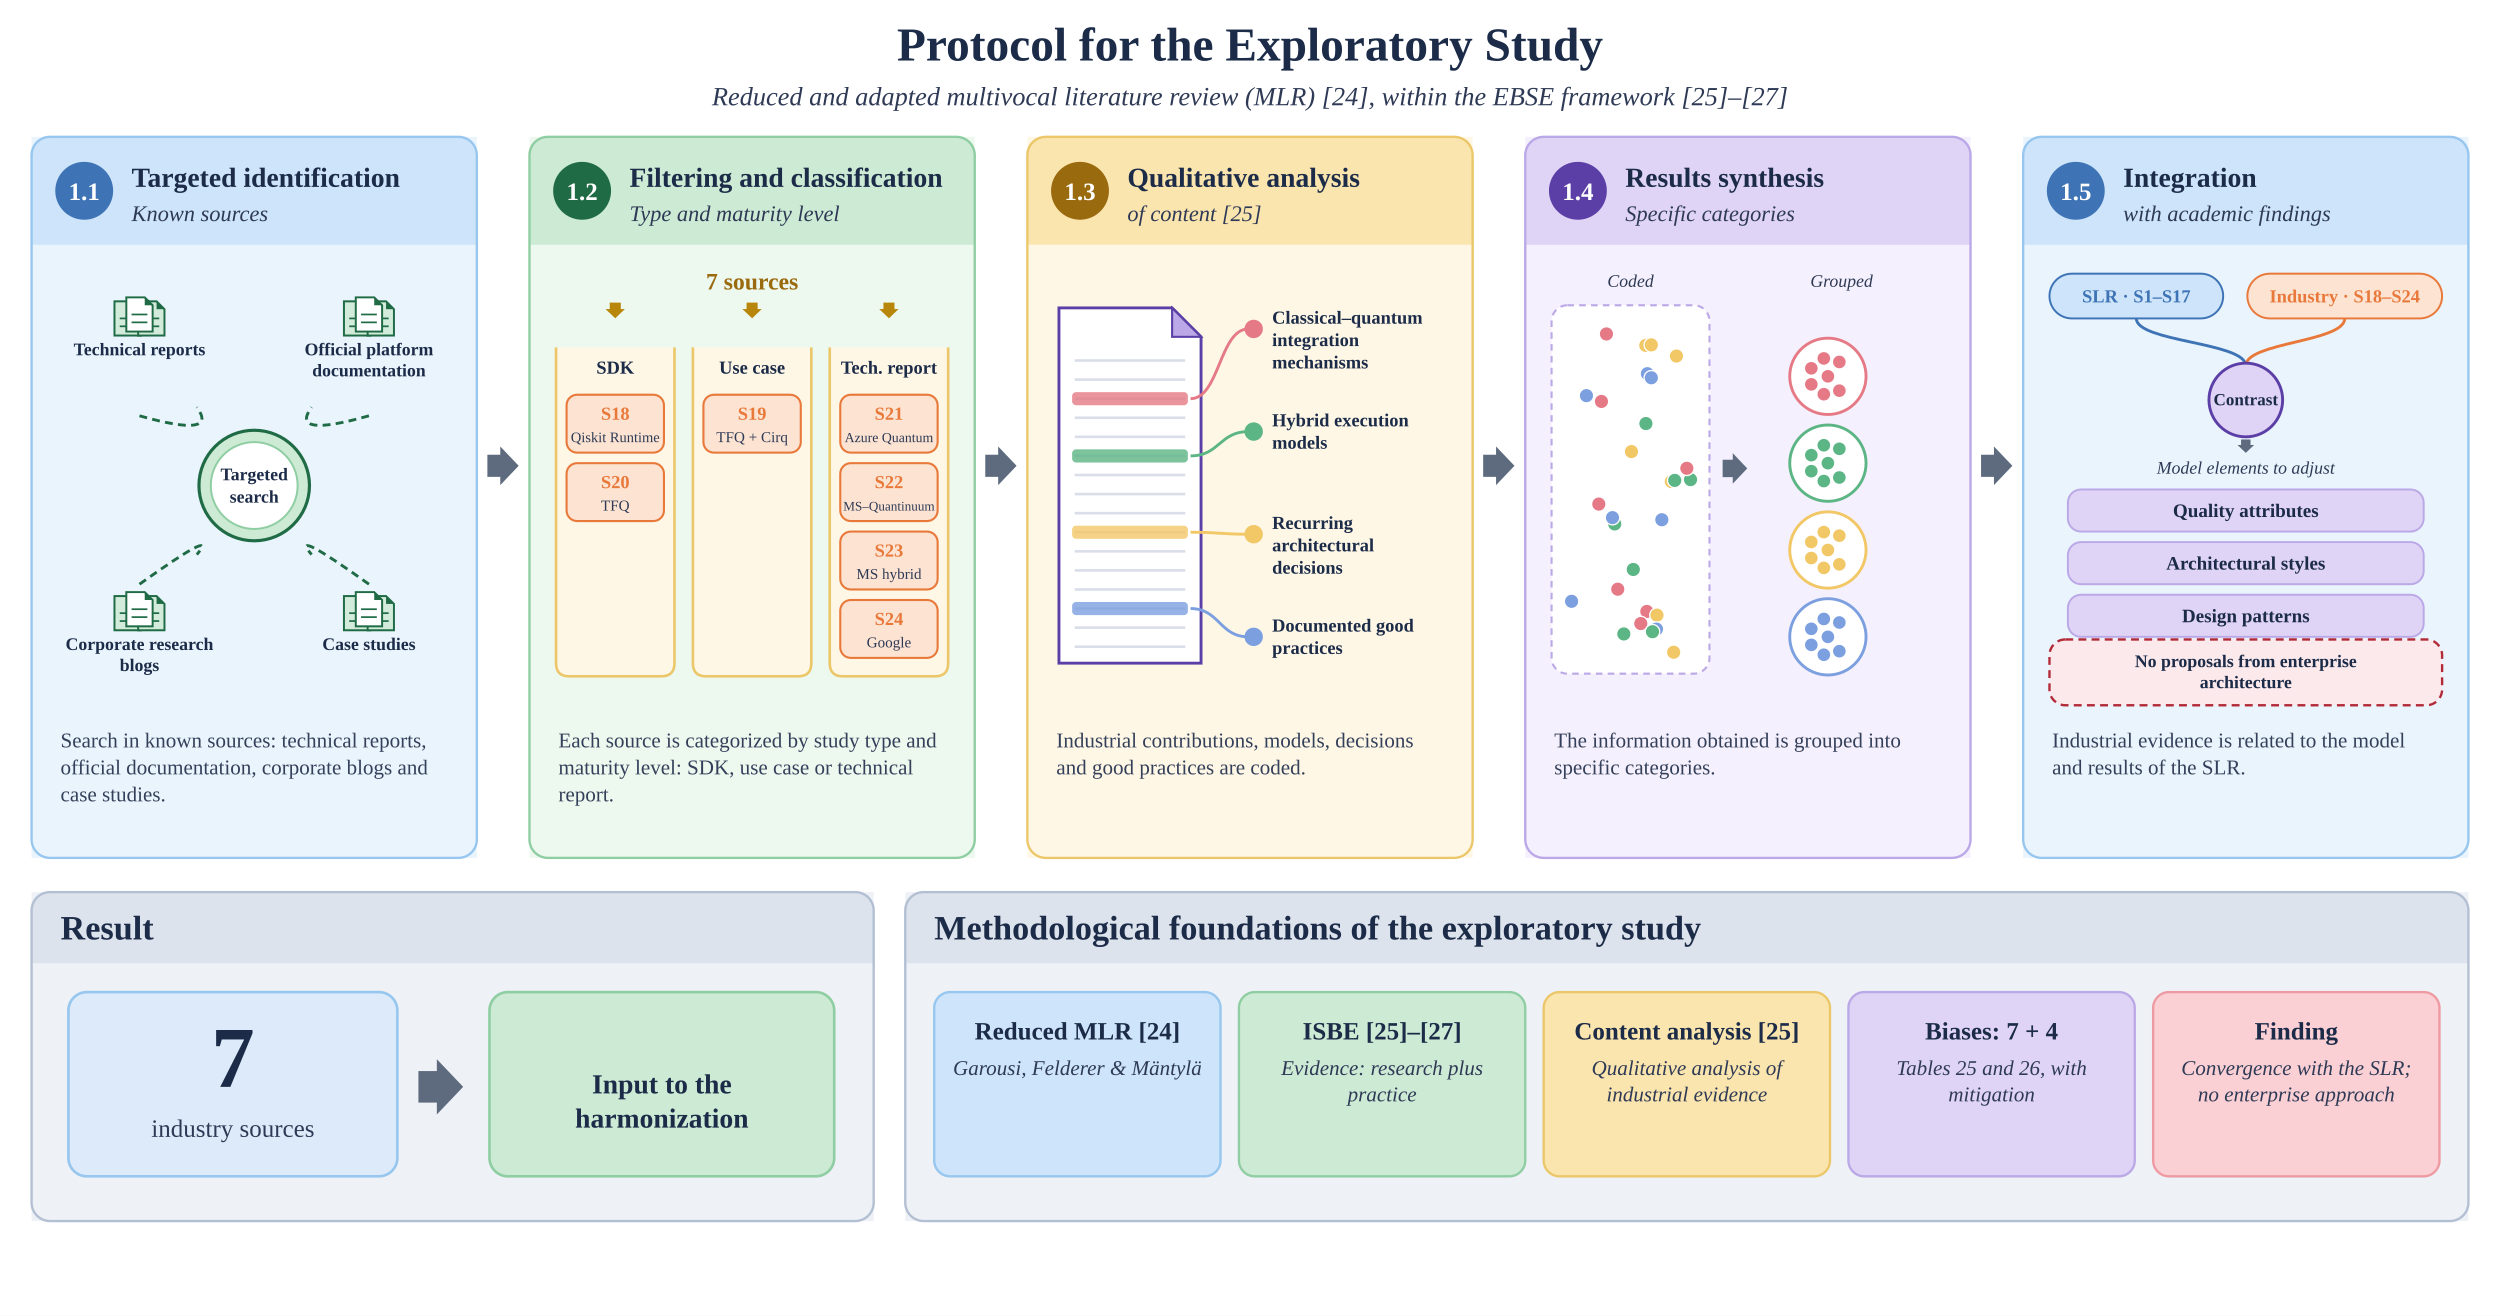
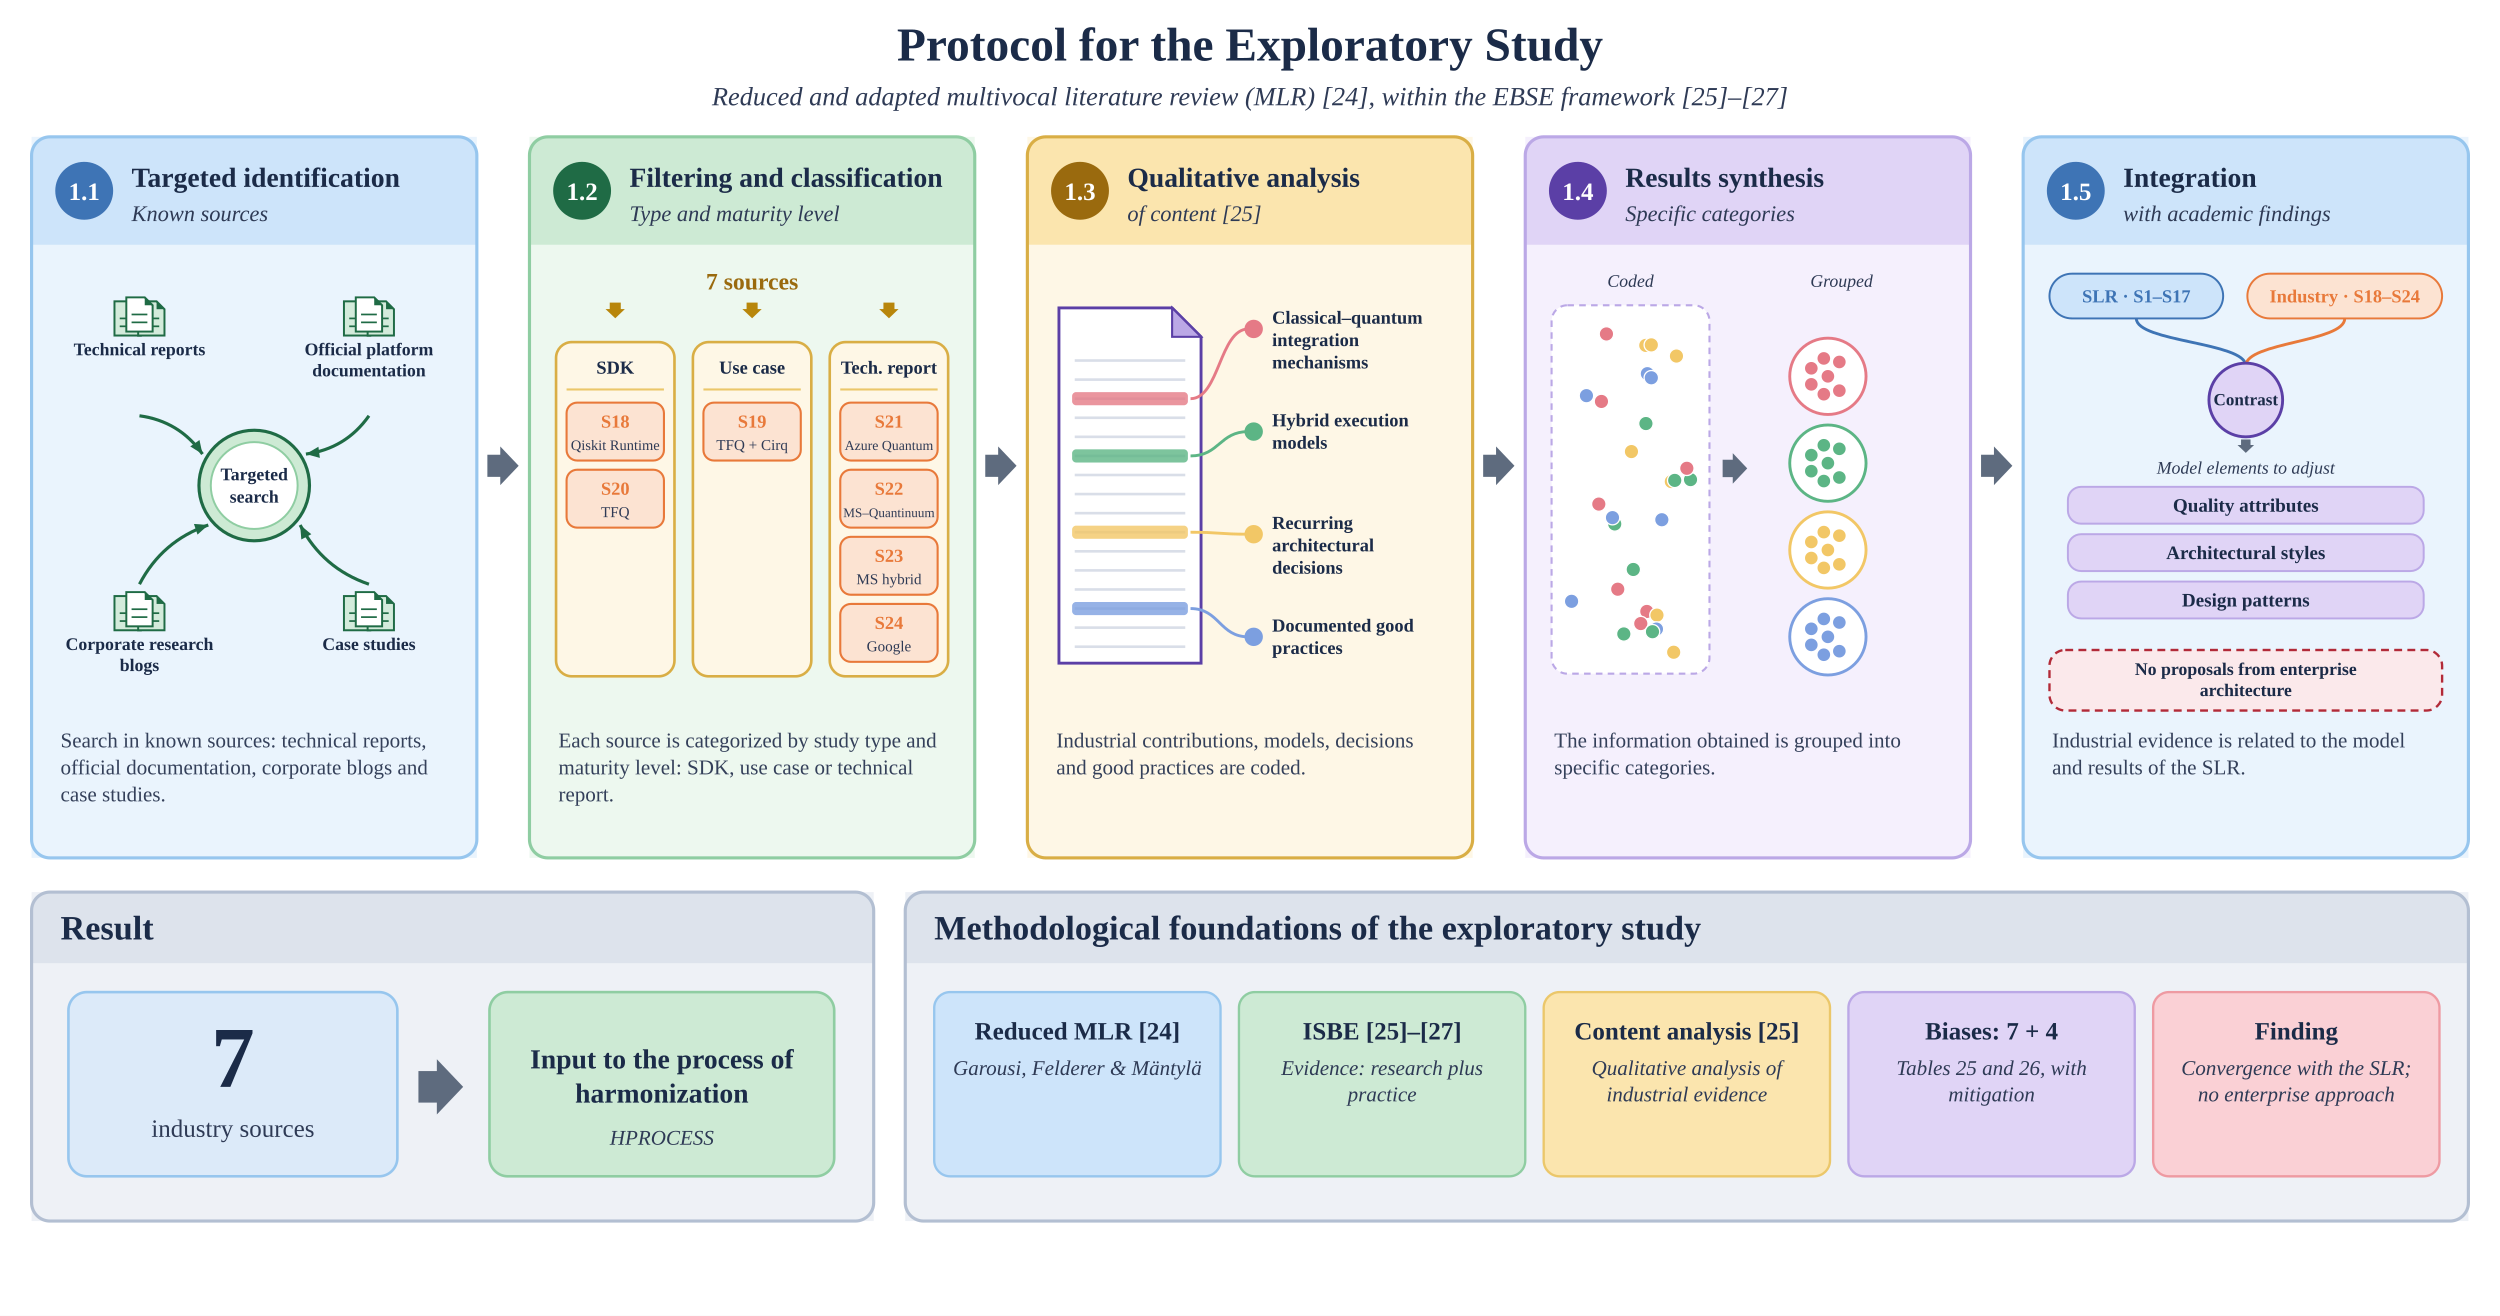
<svg xmlns="http://www.w3.org/2000/svg" viewBox="0 0 1900 1000" width="3800" height="2000" font-family="'Times New Roman', Times, 'Liberation Serif', serif">
  <rect width="1900" height="1000" fill="#FFFFFF" />
  <text x="950.0" y="46.0" font-size="36" font-weight="bold" fill="#1B2B48" text-anchor="middle" font-style="normal">Protocol for the Exploratory Study</text>
  <text x="950.0" y="80.0" font-size="20" font-weight="normal" fill="#2E3A55" text-anchor="middle" font-style="italic">Reduced and adapted multivocal literature review (MLR) [24], within the EBSE framework [25]–[27]</text>
  <rect x="24.0" y="104" width="338.4" height="548" fill="#EAF4FD" />
  <path d="M24.0,186 V118 Q24.0,104 38.0,104 H348.4 Q362.4,104 362.4,118 V186 Z" fill="#CDE4FA" />
-   <rect x="24.0" y="104" width="338.4" height="548" rx="14" fill="none" stroke="#97C6EE" stroke-width="1.8" />
+   <rect x="24.0" y="104" width="338.4" height="548" rx="14" fill="none" stroke="#97C6EE" stroke-width="2.4" />
  <circle cx="64.0" cy="145.0" r="22" fill="#3E74B5" />
  <text x="64.0" y="152.0" font-size="19" font-weight="bold" fill="#FFFFFF" text-anchor="middle" font-style="normal">1.1</text>
  <text x="100.0" y="142.0" font-size="21" font-weight="bold" fill="#1B2B48" text-anchor="start" font-style="normal">Targeted identification</text>
  <text x="100.0" y="168.0" font-size="17" font-weight="normal" fill="#2E3A55" text-anchor="start" font-style="italic">Known sources</text>
  <text x="46.0" y="568.0" font-size="16" font-weight="normal" fill="#34405A" text-anchor="start" font-style="normal">Search in known sources: technical reports,</text>
  <text x="46.0" y="588.5" font-size="16" font-weight="normal" fill="#34405A" text-anchor="start" font-style="normal">official documentation, corporate blogs and</text>
  <text x="46.0" y="609.0" font-size="16" font-weight="normal" fill="#34405A" text-anchor="start" font-style="normal">case studies.</text>
  <polygon points="370.4,345.6 380.2,345.6 380.2,339.3 394.2,354.0 380.2,368.7 380.2,362.4 370.4,362.4" fill="#5E6B7E" />
  <rect x="402.4" y="104" width="338.4" height="548" fill="#EDF8EF" />
  <path d="M402.4,186 V118 Q402.4,104 416.4,104 H726.8 Q740.8,104 740.8,118 V186 Z" fill="#CDEAD4" />
-   <rect x="402.4" y="104" width="338.4" height="548" rx="14" fill="none" stroke="#8FCDA2" stroke-width="1.8" />
+   <rect x="402.4" y="104" width="338.4" height="548" rx="14" fill="none" stroke="#8FCDA2" stroke-width="2.4" />
  <circle cx="442.4" cy="145.0" r="22" fill="#1F6B45" />
  <text x="442.4" y="152.0" font-size="19" font-weight="bold" fill="#FFFFFF" text-anchor="middle" font-style="normal">1.2</text>
  <text x="478.4" y="142.0" font-size="21" font-weight="bold" fill="#1B2B48" text-anchor="start" font-style="normal">Filtering and classification</text>
  <text x="478.4" y="168.0" font-size="17" font-weight="normal" fill="#2E3A55" text-anchor="start" font-style="italic">Type and maturity level</text>
  <text x="424.4" y="568.0" font-size="16" font-weight="normal" fill="#34405A" text-anchor="start" font-style="normal">Each source is categorized by study type and</text>
  <text x="424.4" y="588.5" font-size="16" font-weight="normal" fill="#34405A" text-anchor="start" font-style="normal">maturity level: SDK, use case or technical</text>
  <text x="424.4" y="609.0" font-size="16" font-weight="normal" fill="#34405A" text-anchor="start" font-style="normal">report.</text>
  <polygon points="748.8,345.6 758.6,345.6 758.6,339.3 772.6,354.0 758.6,368.7 758.6,362.4 748.8,362.4" fill="#5E6B7E" />
  <rect x="780.8" y="104" width="338.4" height="548" fill="#FEF7E6" />
  <path d="M780.8,186 V118 Q780.8,104 794.8,104 H1105.2 Q1119.2,104 1119.2,118 V186 Z" fill="#FBE5AE" />
-   <rect x="780.8" y="104" width="338.4" height="548" rx="14" fill="none" stroke="#EBC76A" stroke-width="1.8" />
+   <rect x="780.8" y="104" width="338.4" height="548" rx="14" fill="none" stroke="#D9AE45" stroke-width="2.4" />
  <circle cx="820.8" cy="145.0" r="22" fill="#9A6A0E" />
  <text x="820.8" y="152.0" font-size="19" font-weight="bold" fill="#FFFFFF" text-anchor="middle" font-style="normal">1.3</text>
  <text x="856.8" y="142.0" font-size="21" font-weight="bold" fill="#1B2B48" text-anchor="start" font-style="normal">Qualitative analysis</text>
  <text x="856.8" y="168.0" font-size="17" font-weight="normal" fill="#2E3A55" text-anchor="start" font-style="italic">of content [25]</text>
  <text x="802.8" y="568.0" font-size="16" font-weight="normal" fill="#34405A" text-anchor="start" font-style="normal">Industrial contributions, models, decisions</text>
  <text x="802.8" y="588.5" font-size="16" font-weight="normal" fill="#34405A" text-anchor="start" font-style="normal">and good practices are coded.</text>
  <polygon points="1127.2,345.6 1137.0,345.6 1137.0,339.3 1151.0,354.0 1137.0,368.7 1137.0,362.4 1127.2,362.4" fill="#5E6B7E" />
  <rect x="1159.2" y="104" width="338.4" height="548" fill="#F5F0FD" />
  <path d="M1159.2,186 V118 Q1159.2,104 1173.2,104 H1483.6 Q1497.6,104 1497.6,118 V186 Z" fill="#E0D4F6" />
-   <rect x="1159.2" y="104" width="338.4" height="548" rx="14" fill="none" stroke="#BBA8E6" stroke-width="1.8" />
+   <rect x="1159.2" y="104" width="338.4" height="548" rx="14" fill="none" stroke="#BBA8E6" stroke-width="2.4" />
  <circle cx="1199.2" cy="145.0" r="22" fill="#5B3FA6" />
  <text x="1199.2" y="152.0" font-size="19" font-weight="bold" fill="#FFFFFF" text-anchor="middle" font-style="normal">1.4</text>
  <text x="1235.2" y="142.0" font-size="21" font-weight="bold" fill="#1B2B48" text-anchor="start" font-style="normal">Results synthesis</text>
  <text x="1235.2" y="168.0" font-size="17" font-weight="normal" fill="#2E3A55" text-anchor="start" font-style="italic">Specific categories</text>
  <text x="1181.2" y="568.0" font-size="16" font-weight="normal" fill="#34405A" text-anchor="start" font-style="normal">The information obtained is grouped into</text>
  <text x="1181.2" y="588.5" font-size="16" font-weight="normal" fill="#34405A" text-anchor="start" font-style="normal">specific categories.</text>
  <polygon points="1505.6,345.6 1515.4,345.6 1515.4,339.3 1529.4,354.0 1515.4,368.7 1515.4,362.4 1505.6,362.4" fill="#5E6B7E" />
  <rect x="1537.6" y="104" width="338.4" height="548" fill="#EAF4FD" />
  <path d="M1537.6,186 V118 Q1537.6,104 1551.6,104 H1862.0 Q1876.0,104 1876.0,118 V186 Z" fill="#CDE4FA" />
-   <rect x="1537.6" y="104" width="338.4" height="548" rx="14" fill="none" stroke="#97C6EE" stroke-width="1.8" />
+   <rect x="1537.6" y="104" width="338.4" height="548" rx="14" fill="none" stroke="#97C6EE" stroke-width="2.4" />
  <circle cx="1577.6" cy="145.0" r="22" fill="#3E74B5" />
  <text x="1577.6" y="152.0" font-size="19" font-weight="bold" fill="#FFFFFF" text-anchor="middle" font-style="normal">1.5</text>
  <text x="1613.6" y="142.0" font-size="21" font-weight="bold" fill="#1B2B48" text-anchor="start" font-style="normal">Integration</text>
  <text x="1613.6" y="168.0" font-size="17" font-weight="normal" fill="#2E3A55" text-anchor="start" font-style="italic">with academic findings</text>
  <text x="1559.6" y="568.0" font-size="16" font-weight="normal" fill="#34405A" text-anchor="start" font-style="normal">Industrial evidence is related to the model</text>
  <text x="1559.6" y="588.5" font-size="16" font-weight="normal" fill="#34405A" text-anchor="start" font-style="normal">and results of the SLR.</text>
-   <path d="M106.0,316.0 Q167.0,333.3 149.6,309.5" fill="none" stroke="#1F6B45" stroke-width="2.2" stroke-dasharray="6 4" />
-   <path d="M280.4,316.0 Q219.4,333.3 236.8,309.5" fill="none" stroke="#1F6B45" stroke-width="2.2" stroke-dasharray="6 4" />
-   <path d="M106.0,444.0 Q167.0,400.5 149.6,421.5" fill="none" stroke="#1F6B45" stroke-width="2.2" stroke-dasharray="6 4" />
-   <path d="M280.4,444.0 Q219.4,400.5 236.8,421.5" fill="none" stroke="#1F6B45" stroke-width="2.2" stroke-dasharray="6 4" />
+   <path d="M106.0,316.0 Q136.3,320.1 153.9,345.1" fill="none" stroke="#1F6B45" stroke-width="2.4" />
+   <polygon points="153.9,345.1 144.6,339.3 151.6,334.4" fill="#1F6B45" />
+   <path d="M280.4,316.0 Q262.8,341.0 232.5,345.1" fill="none" stroke="#1F6B45" stroke-width="2.4" />
+   <polygon points="232.5,345.1 242.0,339.5 243.1,348.0" fill="#1F6B45" />
+   <path d="M106.0,444.0 Q123.2,411.0 158.3,399.0" fill="none" stroke="#1F6B45" stroke-width="2.4" />
+   <polygon points="158.3,399.0 150.1,406.3 147.4,398.2" fill="#1F6B45" />
+   <path d="M280.4,444.0 Q245.2,432.0 228.1,399.0" fill="none" stroke="#1F6B45" stroke-width="2.4" />
+   <polygon points="228.1,399.0 236.6,406.0 229.0,410.0" fill="#1F6B45" />
  <circle cx="193.2" cy="369.0" r="42" fill="#CDEAD4" stroke="#1F6B45" stroke-width="2.4" />
  <circle cx="193.2" cy="369.0" r="33" fill="#FFFFFF" stroke="#8FCDA2" stroke-width="1.5" />
  <text x="193.2" y="365.0" font-size="13.5" font-weight="bold" fill="#1B2B48" text-anchor="middle" font-style="normal">Targeted</text>
  <text x="193.2" y="382.0" font-size="13.5" font-weight="bold" fill="#1B2B48" text-anchor="middle" font-style="normal">search</text>
  <polygon points="87.0,229.0 101.0,229.0 107.0,235.0 107.0,255.0 87.0,255.0" fill="#D3EBDB" stroke="#1F6B45" stroke-width="1.5" />
  <polygon points="101.0,229.0 101.0,235.0 107.0,235.0" fill="#1F6B45" />
  <line x1="91.0" y1="242.0" x2="103.0" y2="242.0" stroke="#1F6B45" stroke-width="1.3" />
  <line x1="91.0" y1="248.0" x2="103.0" y2="248.0" stroke="#1F6B45" stroke-width="1.3" />
  <polygon points="105.0,229.0 119.0,229.0 125.0,235.0 125.0,255.0 105.0,255.0" fill="#D3EBDB" stroke="#1F6B45" stroke-width="1.5" />
  <polygon points="119.0,229.0 119.0,235.0 125.0,235.0" fill="#1F6B45" />
  <line x1="109.0" y1="242.0" x2="121.0" y2="242.0" stroke="#1F6B45" stroke-width="1.3" />
  <line x1="109.0" y1="248.0" x2="121.0" y2="248.0" stroke="#1F6B45" stroke-width="1.3" />
  <polygon points="96.0,226.0 110.0,226.0 116.0,232.0 116.0,252.0 96.0,252.0" fill="#FFFFFF" stroke="#1F6B45" stroke-width="1.5" />
  <polygon points="110.0,226.0 110.0,232.0 116.0,232.0" fill="#1F6B45" />
  <line x1="100.0" y1="239.0" x2="112.0" y2="239.0" stroke="#1F6B45" stroke-width="1.3" />
  <line x1="100.0" y1="245.0" x2="112.0" y2="245.0" stroke="#1F6B45" stroke-width="1.3" />
  <text x="106.0" y="270.0" font-size="13.5" font-weight="bold" fill="#1B2B48" text-anchor="middle" font-style="normal">Technical reports</text>
  <polygon points="261.4,229.0 275.4,229.0 281.4,235.0 281.4,255.0 261.4,255.0" fill="#D3EBDB" stroke="#1F6B45" stroke-width="1.5" />
  <polygon points="275.4,229.0 275.4,235.0 281.4,235.0" fill="#1F6B45" />
  <line x1="265.4" y1="242.0" x2="277.4" y2="242.0" stroke="#1F6B45" stroke-width="1.3" />
  <line x1="265.4" y1="248.0" x2="277.4" y2="248.0" stroke="#1F6B45" stroke-width="1.3" />
  <polygon points="279.4,229.0 293.4,229.0 299.4,235.0 299.4,255.0 279.4,255.0" fill="#D3EBDB" stroke="#1F6B45" stroke-width="1.5" />
  <polygon points="293.4,229.0 293.4,235.0 299.4,235.0" fill="#1F6B45" />
  <line x1="283.4" y1="242.0" x2="295.4" y2="242.0" stroke="#1F6B45" stroke-width="1.3" />
  <line x1="283.4" y1="248.0" x2="295.4" y2="248.0" stroke="#1F6B45" stroke-width="1.3" />
  <polygon points="270.4,226.0 284.4,226.0 290.4,232.0 290.4,252.0 270.4,252.0" fill="#FFFFFF" stroke="#1F6B45" stroke-width="1.5" />
  <polygon points="284.4,226.0 284.4,232.0 290.4,232.0" fill="#1F6B45" />
  <line x1="274.4" y1="239.0" x2="286.4" y2="239.0" stroke="#1F6B45" stroke-width="1.3" />
  <line x1="274.4" y1="245.0" x2="286.4" y2="245.0" stroke="#1F6B45" stroke-width="1.3" />
  <text x="280.4" y="270.0" font-size="13.5" font-weight="bold" fill="#1B2B48" text-anchor="middle" font-style="normal">Official platform</text>
  <text x="280.4" y="286.0" font-size="13.5" font-weight="bold" fill="#1B2B48" text-anchor="middle" font-style="normal">documentation</text>
  <polygon points="87.0,453.0 101.0,453.0 107.0,459.0 107.0,479.0 87.0,479.0" fill="#D3EBDB" stroke="#1F6B45" stroke-width="1.5" />
  <polygon points="101.0,453.0 101.0,459.0 107.0,459.0" fill="#1F6B45" />
  <line x1="91.0" y1="466.0" x2="103.0" y2="466.0" stroke="#1F6B45" stroke-width="1.3" />
  <line x1="91.0" y1="472.0" x2="103.0" y2="472.0" stroke="#1F6B45" stroke-width="1.3" />
  <polygon points="105.0,453.0 119.0,453.0 125.0,459.0 125.0,479.0 105.0,479.0" fill="#D3EBDB" stroke="#1F6B45" stroke-width="1.5" />
  <polygon points="119.0,453.0 119.0,459.0 125.0,459.0" fill="#1F6B45" />
  <line x1="109.0" y1="466.0" x2="121.0" y2="466.0" stroke="#1F6B45" stroke-width="1.3" />
  <line x1="109.0" y1="472.0" x2="121.0" y2="472.0" stroke="#1F6B45" stroke-width="1.3" />
  <polygon points="96.0,450.0 110.0,450.0 116.0,456.0 116.0,476.0 96.0,476.0" fill="#FFFFFF" stroke="#1F6B45" stroke-width="1.5" />
  <polygon points="110.0,450.0 110.0,456.0 116.0,456.0" fill="#1F6B45" />
  <line x1="100.0" y1="463.0" x2="112.0" y2="463.0" stroke="#1F6B45" stroke-width="1.3" />
  <line x1="100.0" y1="469.0" x2="112.0" y2="469.0" stroke="#1F6B45" stroke-width="1.3" />
  <text x="106.0" y="494.0" font-size="13.5" font-weight="bold" fill="#1B2B48" text-anchor="middle" font-style="normal">Corporate research</text>
  <text x="106.0" y="510.0" font-size="13.5" font-weight="bold" fill="#1B2B48" text-anchor="middle" font-style="normal">blogs</text>
  <polygon points="261.4,453.0 275.4,453.0 281.4,459.0 281.4,479.0 261.4,479.0" fill="#D3EBDB" stroke="#1F6B45" stroke-width="1.5" />
  <polygon points="275.4,453.0 275.4,459.0 281.4,459.0" fill="#1F6B45" />
  <line x1="265.4" y1="466.0" x2="277.4" y2="466.0" stroke="#1F6B45" stroke-width="1.3" />
  <line x1="265.4" y1="472.0" x2="277.4" y2="472.0" stroke="#1F6B45" stroke-width="1.3" />
  <polygon points="279.4,453.0 293.4,453.0 299.4,459.0 299.4,479.0 279.4,479.0" fill="#D3EBDB" stroke="#1F6B45" stroke-width="1.5" />
  <polygon points="293.4,453.0 293.4,459.0 299.4,459.0" fill="#1F6B45" />
  <line x1="283.4" y1="466.0" x2="295.4" y2="466.0" stroke="#1F6B45" stroke-width="1.3" />
  <line x1="283.4" y1="472.0" x2="295.4" y2="472.0" stroke="#1F6B45" stroke-width="1.3" />
  <polygon points="270.4,450.0 284.4,450.0 290.4,456.0 290.4,476.0 270.4,476.0" fill="#FFFFFF" stroke="#1F6B45" stroke-width="1.5" />
  <polygon points="284.4,450.0 284.4,456.0 290.4,456.0" fill="#1F6B45" />
  <line x1="274.4" y1="463.0" x2="286.4" y2="463.0" stroke="#1F6B45" stroke-width="1.3" />
  <line x1="274.4" y1="469.0" x2="286.4" y2="469.0" stroke="#1F6B45" stroke-width="1.3" />
  <text x="280.4" y="494.0" font-size="13.5" font-weight="bold" fill="#1B2B48" text-anchor="middle" font-style="normal">Case studies</text>
  <text x="571.6" y="220.0" font-size="18" font-weight="bold" fill="#9A6A0E" text-anchor="middle" font-style="normal">7 sources</text>
  <polygon points="463.4,230.0 463.4,234.9 460.2,234.9 467.6,241.9 474.9,234.9 471.8,234.9 471.8,230.0" fill="#B8860B" />
-   <path d="M422.6,264 V504 Q422.6,514 432.6,514 H502.6 Q512.6,514 512.6,504 V264" fill="#FEF7E6" stroke="#EBC76A" stroke-width="2" />
+   <rect x="422.6" y="260.0" width="90.0" height="254.0" rx="12" fill="#FEF7E6" stroke="#D9AE45" stroke-width="2" />
+   <line x1="430.6" y1="296.0" x2="504.6" y2="296.0" stroke="#EBC76A" stroke-width="1.6" />
  <text x="467.6" y="284.0" font-size="14" font-weight="bold" fill="#1B2B48" text-anchor="middle" font-style="normal">SDK</text>
-   <rect x="430.6" y="300.0" width="74.0" height="44.0" rx="8" fill="#FCE3D2" stroke="#E8793A" stroke-width="1.6" />
-   <text x="467.6" y="319.0" font-size="14" font-weight="bold" fill="#E8793A" text-anchor="middle" font-style="normal">S18</text>
-   <text x="467.6" y="336.0" font-size="11.0" font-weight="normal" fill="#2E3A55" text-anchor="middle" font-style="normal">Qiskit Runtime</text>
-   <rect x="430.6" y="352.0" width="74.0" height="44.0" rx="8" fill="#FCE3D2" stroke="#E8793A" stroke-width="1.6" />
-   <text x="467.6" y="371.0" font-size="14" font-weight="bold" fill="#E8793A" text-anchor="middle" font-style="normal">S20</text>
-   <text x="467.6" y="388.0" font-size="11.5" font-weight="normal" fill="#2E3A55" text-anchor="middle" font-style="normal">TFQ</text>
+   <rect x="430.6" y="306.0" width="74.0" height="44.0" rx="8" fill="#FCE3D2" stroke="#E8793A" stroke-width="1.6" />
+   <text x="467.6" y="325.0" font-size="14" font-weight="bold" fill="#E8793A" text-anchor="middle" font-style="normal">S18</text>
+   <text x="467.6" y="342.0" font-size="11.0" font-weight="normal" fill="#2E3A55" text-anchor="middle" font-style="normal">Qiskit Runtime</text>
+   <rect x="430.6" y="357.0" width="74.0" height="44.0" rx="8" fill="#FCE3D2" stroke="#E8793A" stroke-width="1.6" />
+   <text x="467.6" y="376.0" font-size="14" font-weight="bold" fill="#E8793A" text-anchor="middle" font-style="normal">S20</text>
+   <text x="467.6" y="393.0" font-size="11.5" font-weight="normal" fill="#2E3A55" text-anchor="middle" font-style="normal">TFQ</text>
  <polygon points="567.4,230.0 567.4,234.9 564.2,234.9 571.6,241.9 578.9,234.9 575.8,234.9 575.8,230.0" fill="#B8860B" />
-   <path d="M526.6,264 V504 Q526.6,514 536.6,514 H606.6 Q616.6,514 616.6,504 V264" fill="#FEF7E6" stroke="#EBC76A" stroke-width="2" />
+   <rect x="526.6" y="260.0" width="90.0" height="254.0" rx="12" fill="#FEF7E6" stroke="#D9AE45" stroke-width="2" />
+   <line x1="534.6" y1="296.0" x2="608.6" y2="296.0" stroke="#EBC76A" stroke-width="1.6" />
  <text x="571.6" y="284.0" font-size="14" font-weight="bold" fill="#1B2B48" text-anchor="middle" font-style="normal">Use case</text>
-   <rect x="534.6" y="300.0" width="74.0" height="44.0" rx="8" fill="#FCE3D2" stroke="#E8793A" stroke-width="1.6" />
-   <text x="571.6" y="319.0" font-size="14" font-weight="bold" fill="#E8793A" text-anchor="middle" font-style="normal">S19</text>
-   <text x="571.6" y="336.0" font-size="11.5" font-weight="normal" fill="#2E3A55" text-anchor="middle" font-style="normal">TFQ + Cirq</text>
+   <rect x="534.6" y="306.0" width="74.0" height="44.0" rx="8" fill="#FCE3D2" stroke="#E8793A" stroke-width="1.6" />
+   <text x="571.6" y="325.0" font-size="14" font-weight="bold" fill="#E8793A" text-anchor="middle" font-style="normal">S19</text>
+   <text x="571.6" y="342.0" font-size="11.5" font-weight="normal" fill="#2E3A55" text-anchor="middle" font-style="normal">TFQ + Cirq</text>
  <polygon points="671.4,230.0 671.4,234.9 668.2,234.9 675.6,241.9 682.9,234.9 679.8,234.9 679.8,230.0" fill="#B8860B" />
-   <path d="M630.6,264 V504 Q630.6,514 640.6,514 H710.6 Q720.6,514 720.6,504 V264" fill="#FEF7E6" stroke="#EBC76A" stroke-width="2" />
+   <rect x="630.6" y="260.0" width="90.0" height="254.0" rx="12" fill="#FEF7E6" stroke="#D9AE45" stroke-width="2" />
+   <line x1="638.6" y1="296.0" x2="712.6" y2="296.0" stroke="#EBC76A" stroke-width="1.6" />
  <text x="675.6" y="284.0" font-size="14" font-weight="bold" fill="#1B2B48" text-anchor="middle" font-style="normal">Tech. report</text>
-   <rect x="638.6" y="300.0" width="74.0" height="44.0" rx="8" fill="#FCE3D2" stroke="#E8793A" stroke-width="1.6" />
-   <text x="675.6" y="319.0" font-size="14" font-weight="bold" fill="#E8793A" text-anchor="middle" font-style="normal">S21</text>
-   <text x="675.6" y="336.0" font-size="10.5" font-weight="normal" fill="#2E3A55" text-anchor="middle" font-style="normal">Azure Quantum</text>
-   <rect x="638.6" y="352.0" width="74.0" height="44.0" rx="8" fill="#FCE3D2" stroke="#E8793A" stroke-width="1.6" />
-   <text x="675.6" y="371.0" font-size="14" font-weight="bold" fill="#E8793A" text-anchor="middle" font-style="normal">S22</text>
-   <text x="675.6" y="388.0" font-size="10.0" font-weight="normal" fill="#2E3A55" text-anchor="middle" font-style="normal">MS–Quantinuum</text>
-   <rect x="638.6" y="404.0" width="74.0" height="44.0" rx="8" fill="#FCE3D2" stroke="#E8793A" stroke-width="1.6" />
-   <text x="675.6" y="423.0" font-size="14" font-weight="bold" fill="#E8793A" text-anchor="middle" font-style="normal">S23</text>
-   <text x="675.6" y="440.0" font-size="11.5" font-weight="normal" fill="#2E3A55" text-anchor="middle" font-style="normal">MS hybrid</text>
-   <rect x="638.6" y="456.0" width="74.0" height="44.0" rx="8" fill="#FCE3D2" stroke="#E8793A" stroke-width="1.6" />
-   <text x="675.6" y="475.0" font-size="14" font-weight="bold" fill="#E8793A" text-anchor="middle" font-style="normal">S24</text>
-   <text x="675.6" y="492.0" font-size="11.5" font-weight="normal" fill="#2E3A55" text-anchor="middle" font-style="normal">Google</text>
+   <rect x="638.6" y="306.0" width="74.0" height="44.0" rx="8" fill="#FCE3D2" stroke="#E8793A" stroke-width="1.6" />
+   <text x="675.6" y="325.0" font-size="14" font-weight="bold" fill="#E8793A" text-anchor="middle" font-style="normal">S21</text>
+   <text x="675.6" y="342.0" font-size="10.5" font-weight="normal" fill="#2E3A55" text-anchor="middle" font-style="normal">Azure Quantum</text>
+   <rect x="638.6" y="357.0" width="74.0" height="44.0" rx="8" fill="#FCE3D2" stroke="#E8793A" stroke-width="1.6" />
+   <text x="675.6" y="376.0" font-size="14" font-weight="bold" fill="#E8793A" text-anchor="middle" font-style="normal">S22</text>
+   <text x="675.6" y="393.0" font-size="10.0" font-weight="normal" fill="#2E3A55" text-anchor="middle" font-style="normal">MS–Quantinuum</text>
+   <rect x="638.6" y="408.0" width="74.0" height="44.0" rx="8" fill="#FCE3D2" stroke="#E8793A" stroke-width="1.6" />
+   <text x="675.6" y="427.0" font-size="14" font-weight="bold" fill="#E8793A" text-anchor="middle" font-style="normal">S23</text>
+   <text x="675.6" y="444.0" font-size="11.5" font-weight="normal" fill="#2E3A55" text-anchor="middle" font-style="normal">MS hybrid</text>
+   <rect x="638.6" y="459.0" width="74.0" height="44.0" rx="8" fill="#FCE3D2" stroke="#E8793A" stroke-width="1.6" />
+   <text x="675.6" y="478.0" font-size="14" font-weight="bold" fill="#E8793A" text-anchor="middle" font-style="normal">S24</text>
+   <text x="675.6" y="495.0" font-size="11.5" font-weight="normal" fill="#2E3A55" text-anchor="middle" font-style="normal">Google</text>
  <polygon points="804.8,234.0 890.8,234.0 912.8,256.0 912.8,504.0 804.8,504.0" fill="#FFFFFF" stroke="#5B3FA6" stroke-width="2.2" />
  <polygon points="890.8,234.0 890.8,256.0 912.8,256.0" fill="#BBA8E6" stroke="#5B3FA6" stroke-width="1.6" />
  <line x1="816.8" y1="274.0" x2="900.8" y2="274.0" stroke="#D9DEE8" stroke-width="2" />
  <line x1="816.8" y1="288.5" x2="900.8" y2="288.5" stroke="#D9DEE8" stroke-width="2" />
  <line x1="816.8" y1="303.0" x2="900.8" y2="303.0" stroke="#D9DEE8" stroke-width="2" />
  <line x1="816.8" y1="317.5" x2="900.8" y2="317.5" stroke="#D9DEE8" stroke-width="2" />
  <line x1="816.8" y1="332.0" x2="900.8" y2="332.0" stroke="#D9DEE8" stroke-width="2" />
  <line x1="816.8" y1="346.5" x2="900.8" y2="346.5" stroke="#D9DEE8" stroke-width="2" />
  <line x1="816.8" y1="361.0" x2="900.8" y2="361.0" stroke="#D9DEE8" stroke-width="2" />
  <line x1="816.8" y1="375.5" x2="900.8" y2="375.5" stroke="#D9DEE8" stroke-width="2" />
  <line x1="816.8" y1="390.0" x2="900.8" y2="390.0" stroke="#D9DEE8" stroke-width="2" />
  <line x1="816.8" y1="404.5" x2="900.8" y2="404.5" stroke="#D9DEE8" stroke-width="2" />
  <line x1="816.8" y1="419.0" x2="900.8" y2="419.0" stroke="#D9DEE8" stroke-width="2" />
  <line x1="816.8" y1="433.5" x2="900.8" y2="433.5" stroke="#D9DEE8" stroke-width="2" />
  <line x1="816.8" y1="448.0" x2="900.8" y2="448.0" stroke="#D9DEE8" stroke-width="2" />
  <line x1="816.8" y1="462.5" x2="900.8" y2="462.5" stroke="#D9DEE8" stroke-width="2" />
  <line x1="816.8" y1="477.0" x2="900.8" y2="477.0" stroke="#D9DEE8" stroke-width="2" />
  <line x1="816.8" y1="491.5" x2="900.8" y2="491.5" stroke="#D9DEE8" stroke-width="2" />
  <rect x="814.8" y="298.0" width="88" height="10" rx="3" fill="#E57A86" opacity="0.8" />
  <path d="M904.8,303.0 C926.8,303.0 926.8,250.0 948.8,250.0" fill="none" stroke="#E57A86" stroke-width="2.2" />
  <circle cx="952.8" cy="250.0" r="7" fill="#E57A86" />
  <text x="966.8" y="246.0" font-size="14" font-weight="bold" fill="#1B2B48" text-anchor="start" font-style="normal">Classical–quantum</text>
  <text x="966.8" y="263.0" font-size="14" font-weight="bold" fill="#1B2B48" text-anchor="start" font-style="normal">integration</text>
  <text x="966.8" y="280.0" font-size="14" font-weight="bold" fill="#1B2B48" text-anchor="start" font-style="normal">mechanisms</text>
  <rect x="814.8" y="341.5" width="88" height="10" rx="3" fill="#5CB585" opacity="0.8" />
  <path d="M904.8,346.5 C926.8,346.5 926.8,328.0 948.8,328.0" fill="none" stroke="#5CB585" stroke-width="2.2" />
  <circle cx="952.8" cy="328.0" r="7" fill="#5CB585" />
  <text x="966.8" y="324.0" font-size="14" font-weight="bold" fill="#1B2B48" text-anchor="start" font-style="normal">Hybrid execution</text>
  <text x="966.8" y="341.0" font-size="14" font-weight="bold" fill="#1B2B48" text-anchor="start" font-style="normal">models</text>
  <rect x="814.8" y="399.5" width="88" height="10" rx="3" fill="#F2C766" opacity="0.8" />
  <path d="M904.8,404.5 C926.8,404.5 926.8,406.0 948.8,406.0" fill="none" stroke="#F2C766" stroke-width="2.2" />
  <circle cx="952.8" cy="406.0" r="7" fill="#F2C766" />
  <text x="966.8" y="402.0" font-size="14" font-weight="bold" fill="#1B2B48" text-anchor="start" font-style="normal">Recurring</text>
  <text x="966.8" y="419.0" font-size="14" font-weight="bold" fill="#1B2B48" text-anchor="start" font-style="normal">architectural</text>
  <text x="966.8" y="436.0" font-size="14" font-weight="bold" fill="#1B2B48" text-anchor="start" font-style="normal">decisions</text>
  <rect x="814.8" y="457.5" width="88" height="10" rx="3" fill="#7C9FE0" opacity="0.8" />
  <path d="M904.8,462.5 C926.8,462.5 926.8,484.0 948.8,484.0" fill="none" stroke="#7C9FE0" stroke-width="2.2" />
  <circle cx="952.8" cy="484.0" r="7" fill="#7C9FE0" />
  <text x="966.8" y="480.0" font-size="14" font-weight="bold" fill="#1B2B48" text-anchor="start" font-style="normal">Documented good</text>
  <text x="966.8" y="497.0" font-size="14" font-weight="bold" fill="#1B2B48" text-anchor="start" font-style="normal">practices</text>
  <text x="1239.2" y="218.0" font-size="13.5" font-weight="normal" fill="#2E3A55" text-anchor="middle" font-style="italic">Coded</text>
  <text x="1399.6" y="218.0" font-size="13.5" font-weight="normal" fill="#2E3A55" text-anchor="middle" font-style="italic">Grouped</text>
  <rect x="1179.2" y="232.0" width="120.0" height="280.0" rx="12" fill="#FFFFFF" stroke="#BBA8E6" stroke-width="1.6" stroke-dasharray="5 4" />
  <circle cx="1215.1" cy="383.1" r="5.5" fill="#E57A86" stroke="#FFFFFF" stroke-width="1" />
  <circle cx="1227.2" cy="398.2" r="5.5" fill="#5CB585" stroke="#FFFFFF" stroke-width="1" />
  <circle cx="1250.8" cy="262.5" r="5.5" fill="#F2C766" stroke="#FFFFFF" stroke-width="1" />
  <circle cx="1194.4" cy="457.0" r="5.5" fill="#7C9FE0" stroke="#FFFFFF" stroke-width="1" />
  <circle cx="1217.1" cy="305.1" r="5.5" fill="#E57A86" stroke="#FFFFFF" stroke-width="1" />
  <circle cx="1284.8" cy="364.5" r="5.5" fill="#5CB585" stroke="#FFFFFF" stroke-width="1" />
  <circle cx="1270.2" cy="366.0" r="5.5" fill="#F2C766" stroke="#FFFFFF" stroke-width="1" />
  <circle cx="1252.0" cy="284.0" r="5.5" fill="#7C9FE0" stroke="#FFFFFF" stroke-width="1" />
  <circle cx="1251.6" cy="464.7" r="5.5" fill="#E57A86" stroke="#FFFFFF" stroke-width="1" />
  <circle cx="1241.3" cy="432.8" r="5.5" fill="#5CB585" stroke="#FFFFFF" stroke-width="1" />
  <circle cx="1255.0" cy="262.1" r="5.5" fill="#F2C766" stroke="#FFFFFF" stroke-width="1" />
  <circle cx="1263.0" cy="395.0" r="5.5" fill="#7C9FE0" stroke="#FFFFFF" stroke-width="1" />
  <circle cx="1220.9" cy="253.8" r="5.5" fill="#E57A86" stroke="#FFFFFF" stroke-width="1" />
  <circle cx="1272.8" cy="365.1" r="5.5" fill="#5CB585" stroke="#FFFFFF" stroke-width="1" />
  <circle cx="1259.3" cy="467.5" r="5.5" fill="#F2C766" stroke="#FFFFFF" stroke-width="1" />
  <circle cx="1258.9" cy="478.1" r="5.5" fill="#7C9FE0" stroke="#FFFFFF" stroke-width="1" />
  <circle cx="1229.5" cy="447.8" r="5.5" fill="#E57A86" stroke="#FFFFFF" stroke-width="1" />
  <circle cx="1234.1" cy="481.8" r="5.5" fill="#5CB585" stroke="#FFFFFF" stroke-width="1" />
  <circle cx="1274.1" cy="270.6" r="5.5" fill="#F2C766" stroke="#FFFFFF" stroke-width="1" />
  <circle cx="1205.7" cy="300.7" r="5.5" fill="#7C9FE0" stroke="#FFFFFF" stroke-width="1" />
  <circle cx="1282.0" cy="355.9" r="5.5" fill="#E57A86" stroke="#FFFFFF" stroke-width="1" />
  <circle cx="1250.9" cy="321.9" r="5.5" fill="#5CB585" stroke="#FFFFFF" stroke-width="1" />
  <circle cx="1239.9" cy="343.2" r="5.5" fill="#F2C766" stroke="#FFFFFF" stroke-width="1" />
  <circle cx="1225.5" cy="393.4" r="5.5" fill="#7C9FE0" stroke="#FFFFFF" stroke-width="1" />
  <circle cx="1247.0" cy="473.9" r="5.5" fill="#E57A86" stroke="#FFFFFF" stroke-width="1" />
  <circle cx="1255.9" cy="480.1" r="5.5" fill="#5CB585" stroke="#FFFFFF" stroke-width="1" />
  <circle cx="1272.0" cy="495.7" r="5.5" fill="#F2C766" stroke="#FFFFFF" stroke-width="1" />
  <circle cx="1255.0" cy="287.1" r="5.5" fill="#7C9FE0" stroke="#FFFFFF" stroke-width="1" />
  <polygon points="1309.2,349.4 1316.9,349.4 1316.9,344.4 1327.9,356.0 1316.9,367.6 1316.9,362.6 1309.2,362.6" fill="#5E6B7E" />
  <circle cx="1389.2" cy="286.0" r="29" fill="#FFFFFF" stroke="#E57A86" stroke-width="2.2" />
  <circle cx="1389.2" cy="286.0" r="4.8" fill="#E57A86" />
  <circle cx="1397.9" cy="296.9" r="4.8" fill="#E57A86" />
  <circle cx="1386.1" cy="299.6" r="4.8" fill="#E57A86" />
  <circle cx="1376.6" cy="292.1" r="4.8" fill="#E57A86" />
  <circle cx="1376.6" cy="279.9" r="4.8" fill="#E57A86" />
  <circle cx="1386.1" cy="272.4" r="4.8" fill="#E57A86" />
  <circle cx="1397.9" cy="275.1" r="4.8" fill="#E57A86" />
  <circle cx="1389.2" cy="352.0" r="29" fill="#FFFFFF" stroke="#5CB585" stroke-width="2.2" />
  <circle cx="1389.2" cy="352.0" r="4.8" fill="#5CB585" />
  <circle cx="1397.9" cy="362.9" r="4.8" fill="#5CB585" />
  <circle cx="1386.1" cy="365.6" r="4.8" fill="#5CB585" />
  <circle cx="1376.6" cy="358.1" r="4.8" fill="#5CB585" />
  <circle cx="1376.6" cy="345.9" r="4.8" fill="#5CB585" />
  <circle cx="1386.1" cy="338.4" r="4.8" fill="#5CB585" />
  <circle cx="1397.9" cy="341.1" r="4.8" fill="#5CB585" />
  <circle cx="1389.2" cy="418.0" r="29" fill="#FFFFFF" stroke="#F2C766" stroke-width="2.2" />
  <circle cx="1389.2" cy="418.0" r="4.8" fill="#F2C766" />
  <circle cx="1397.9" cy="428.9" r="4.8" fill="#F2C766" />
  <circle cx="1386.1" cy="431.6" r="4.8" fill="#F2C766" />
  <circle cx="1376.6" cy="424.1" r="4.8" fill="#F2C766" />
  <circle cx="1376.6" cy="411.9" r="4.8" fill="#F2C766" />
  <circle cx="1386.1" cy="404.4" r="4.8" fill="#F2C766" />
  <circle cx="1397.9" cy="407.1" r="4.8" fill="#F2C766" />
  <circle cx="1389.2" cy="484.0" r="29" fill="#FFFFFF" stroke="#7C9FE0" stroke-width="2.2" />
  <circle cx="1389.2" cy="484.0" r="4.8" fill="#7C9FE0" />
  <circle cx="1397.9" cy="494.9" r="4.8" fill="#7C9FE0" />
  <circle cx="1386.1" cy="497.6" r="4.8" fill="#7C9FE0" />
  <circle cx="1376.6" cy="490.1" r="4.8" fill="#7C9FE0" />
  <circle cx="1376.6" cy="477.9" r="4.8" fill="#7C9FE0" />
  <circle cx="1386.1" cy="470.4" r="4.8" fill="#7C9FE0" />
  <circle cx="1397.9" cy="473.1" r="4.8" fill="#7C9FE0" />
  <rect x="1557.6" y="208.0" width="132.0" height="34.0" rx="17" fill="#CDE4FA" stroke="#3E74B5" stroke-width="1.5" />
  <text x="1623.6" y="229.8" font-size="14" font-weight="bold" fill="#3E74B5" text-anchor="middle" font-style="normal">SLR · S1–S17</text>
  <rect x="1708.0" y="208.0" width="148.0" height="34.0" rx="17" fill="#FCE3D2" stroke="#E8793A" stroke-width="1.5" />
  <text x="1782.0" y="229.8" font-size="14" font-weight="bold" fill="#E8793A" text-anchor="middle" font-style="normal">Industry · S18–S24</text>
  <path d="M1623.6,242.0 C1623.6,260.0 1706.8,260.0 1706.8,278.0" fill="none" stroke="#3E74B5" stroke-width="2.2" />
  <path d="M1782.0,242.0 C1782.0,260.0 1706.8,260.0 1706.8,278.0" fill="none" stroke="#E8793A" stroke-width="2.2" />
  <circle cx="1706.8" cy="304.0" r="28" fill="#E0D4F6" stroke="#5B3FA6" stroke-width="2.2" />
  <text x="1706.8" y="308.0" font-size="13" font-weight="bold" fill="#1B2B48" text-anchor="middle" font-style="normal">Contrast</text>
  <text x="1706.8" y="360.0" font-size="13.5" font-weight="normal" fill="#2E3A55" text-anchor="middle" font-style="italic">Model elements to adjust</text>
  <polygon points="1703.2,334.0 1703.2,338.2 1700.5,338.2 1706.8,344.2 1713.1,338.2 1710.4,338.2 1710.4,334.0" fill="#5E6B7E" />
-   <rect x="1571.6" y="372.0" width="270.4" height="32.0" rx="10" fill="#E0D4F6" stroke="#BBA8E6" stroke-width="1.5" />
-   <text x="1706.8" y="392.9" font-size="14.5" font-weight="bold" fill="#1B2B48" text-anchor="middle" font-style="normal">Quality attributes</text>
-   <rect x="1571.6" y="412.0" width="270.4" height="32.0" rx="10" fill="#E0D4F6" stroke="#BBA8E6" stroke-width="1.5" />
-   <text x="1706.8" y="432.9" font-size="14.5" font-weight="bold" fill="#1B2B48" text-anchor="middle" font-style="normal">Architectural styles</text>
-   <rect x="1571.6" y="452.0" width="270.4" height="32.0" rx="10" fill="#E0D4F6" stroke="#BBA8E6" stroke-width="1.5" />
-   <text x="1706.8" y="472.9" font-size="14.5" font-weight="bold" fill="#1B2B48" text-anchor="middle" font-style="normal">Design patterns</text>
-   <rect x="1557.6" y="486.0" width="298.4" height="50.0" rx="12" fill="#FBE9EB" stroke="#B22A38" stroke-width="1.8" stroke-dasharray="6 4" />
-   <text x="1706.8" y="507.0" font-size="13.5" font-weight="bold" fill="#1B2B48" text-anchor="middle" font-style="normal">No proposals from enterprise</text>
-   <text x="1706.8" y="523.0" font-size="13.5" font-weight="bold" fill="#1B2B48" text-anchor="middle" font-style="normal">architecture</text>
+   <rect x="1571.6" y="370.0" width="270.4" height="28.0" rx="10" fill="#E0D4F6" stroke="#BBA8E6" stroke-width="1.5" />
+   <text x="1706.8" y="388.9" font-size="14.5" font-weight="bold" fill="#1B2B48" text-anchor="middle" font-style="normal">Quality attributes</text>
+   <rect x="1571.6" y="406.0" width="270.4" height="28.0" rx="10" fill="#E0D4F6" stroke="#BBA8E6" stroke-width="1.5" />
+   <text x="1706.8" y="424.9" font-size="14.5" font-weight="bold" fill="#1B2B48" text-anchor="middle" font-style="normal">Architectural styles</text>
+   <rect x="1571.6" y="442.0" width="270.4" height="28.0" rx="10" fill="#E0D4F6" stroke="#BBA8E6" stroke-width="1.5" />
+   <text x="1706.8" y="460.9" font-size="14.5" font-weight="bold" fill="#1B2B48" text-anchor="middle" font-style="normal">Design patterns</text>
+   <rect x="1557.6" y="494.0" width="298.4" height="46.0" rx="12" fill="#FBE9EB" stroke="#B22A38" stroke-width="1.8" stroke-dasharray="6 4" />
+   <text x="1706.8" y="513.0" font-size="13.5" font-weight="bold" fill="#1B2B48" text-anchor="middle" font-style="normal">No proposals from enterprise</text>
+   <text x="1706.8" y="529.0" font-size="13.5" font-weight="bold" fill="#1B2B48" text-anchor="middle" font-style="normal">architecture</text>
  <rect x="24" y="678" width="640" height="250" fill="#EEF1F6" />
  <path d="M24,732 V692 Q24,678 38,678 H650 Q664,678 664,692 V732 Z" fill="#DDE3EC" />
-   <rect x="24" y="678" width="640" height="250" rx="14" fill="none" stroke="#B3BFD2" stroke-width="1.8" />
+   <rect x="24" y="678" width="640" height="250" rx="14" fill="none" stroke="#B3BFD2" stroke-width="2.4" />
  <text x="46.0" y="714.0" font-size="26" font-weight="bold" fill="#1B2B48" text-anchor="start" font-style="normal">Result</text>
  <rect x="52.0" y="754.0" width="250.0" height="140.0" rx="14" fill="#DCEAF9" stroke="#97C6EE" stroke-width="2" />
  <text x="177.0" y="826.0" font-size="66" font-weight="bold" fill="#1B2B48" text-anchor="middle" font-style="normal">7</text>
  <text x="177.0" y="864.0" font-size="19" font-weight="normal" fill="#2E3A55" text-anchor="middle" font-style="normal">industry sources</text>
  <polygon points="318.0,814.0 332.0,814.0 332.0,805.0 352.0,826.0 332.0,847.0 332.0,838.0 318.0,838.0" fill="#5E6B7E" />
  <rect x="372.0" y="754.0" width="262.0" height="140.0" rx="14" fill="#CDEAD4" stroke="#8FCDA2" stroke-width="2" />
-   <text x="503.0" y="831.0" font-size="21" font-weight="bold" fill="#1B2B48" text-anchor="middle" font-style="normal">Input to the</text>
-   <text x="503.0" y="857.0" font-size="21" font-weight="bold" fill="#1B2B48" text-anchor="middle" font-style="normal">harmonization</text>
+   <text x="503.0" y="812.0" font-size="21" font-weight="bold" fill="#1B2B48" text-anchor="middle" font-style="normal">Input to the process of</text>
+   <text x="503.0" y="838.0" font-size="21" font-weight="bold" fill="#1B2B48" text-anchor="middle" font-style="normal">harmonization</text>
+   <text x="503.0" y="870.0" font-size="16" font-weight="normal" fill="#2E3A55" text-anchor="middle" font-style="italic">HPROCESS</text>
  <rect x="688" y="678" width="1188" height="250" fill="#EEF1F6" />
  <path d="M688,732 V692 Q688,678 702,678 H1862 Q1876,678 1876,692 V732 Z" fill="#DDE3EC" />
-   <rect x="688" y="678" width="1188" height="250" rx="14" fill="none" stroke="#B3BFD2" stroke-width="1.8" />
+   <rect x="688" y="678" width="1188" height="250" rx="14" fill="none" stroke="#B3BFD2" stroke-width="2.4" />
  <text x="710.0" y="714.0" font-size="26" font-weight="bold" fill="#1B2B48" text-anchor="start" font-style="normal">Methodological foundations of the exploratory study</text>
  <rect x="710.0" y="754.0" width="217.6" height="140.0" rx="12" fill="#CDE4FA" stroke="#97C6EE" stroke-width="1.8" />
  <text x="818.8" y="790.0" font-size="19" font-weight="bold" fill="#1B2B48" text-anchor="middle" font-style="normal">Reduced MLR [24]</text>
  <text x="818.8" y="817.0" font-size="16" font-weight="normal" fill="#2E3A55" text-anchor="middle" font-style="italic">Garousi, Felderer &amp; Mäntylä</text>
  <rect x="941.6" y="754.0" width="217.6" height="140.0" rx="12" fill="#CDEAD4" stroke="#8FCDA2" stroke-width="1.8" />
  <text x="1050.4" y="790.0" font-size="19" font-weight="bold" fill="#1B2B48" text-anchor="middle" font-style="normal">ISBE [25]–[27]</text>
  <text x="1050.4" y="817.0" font-size="16" font-weight="normal" fill="#2E3A55" text-anchor="middle" font-style="italic">Evidence: research plus</text>
  <text x="1050.4" y="837.0" font-size="16" font-weight="normal" fill="#2E3A55" text-anchor="middle" font-style="italic">practice</text>
  <rect x="1173.2" y="754.0" width="217.6" height="140.0" rx="12" fill="#FBE5AE" stroke="#EBC76A" stroke-width="1.8" />
  <text x="1282.0" y="790.0" font-size="19" font-weight="bold" fill="#1B2B48" text-anchor="middle" font-style="normal">Content analysis [25]</text>
  <text x="1282.0" y="817.0" font-size="16" font-weight="normal" fill="#2E3A55" text-anchor="middle" font-style="italic">Qualitative analysis of</text>
  <text x="1282.0" y="837.0" font-size="16" font-weight="normal" fill="#2E3A55" text-anchor="middle" font-style="italic">industrial evidence</text>
  <rect x="1404.8" y="754.0" width="217.6" height="140.0" rx="12" fill="#E0D4F6" stroke="#BBA8E6" stroke-width="1.8" />
  <text x="1513.6" y="790.0" font-size="19" font-weight="bold" fill="#1B2B48" text-anchor="middle" font-style="normal">Biases: 7 + 4</text>
  <text x="1513.6" y="817.0" font-size="16" font-weight="normal" fill="#2E3A55" text-anchor="middle" font-style="italic">Tables 25 and 26, with</text>
  <text x="1513.6" y="837.0" font-size="16" font-weight="normal" fill="#2E3A55" text-anchor="middle" font-style="italic">mitigation</text>
  <rect x="1636.4" y="754.0" width="217.6" height="140.0" rx="12" fill="#FAD0D5" stroke="#EE9AA2" stroke-width="1.8" />
  <text x="1745.2" y="790.0" font-size="19" font-weight="bold" fill="#1B2B48" text-anchor="middle" font-style="normal">Finding</text>
  <text x="1745.2" y="817.0" font-size="16" font-weight="normal" fill="#2E3A55" text-anchor="middle" font-style="italic">Convergence with the SLR;</text>
  <text x="1745.2" y="837.0" font-size="16" font-weight="normal" fill="#2E3A55" text-anchor="middle" font-style="italic">no enterprise approach</text>
</svg>
